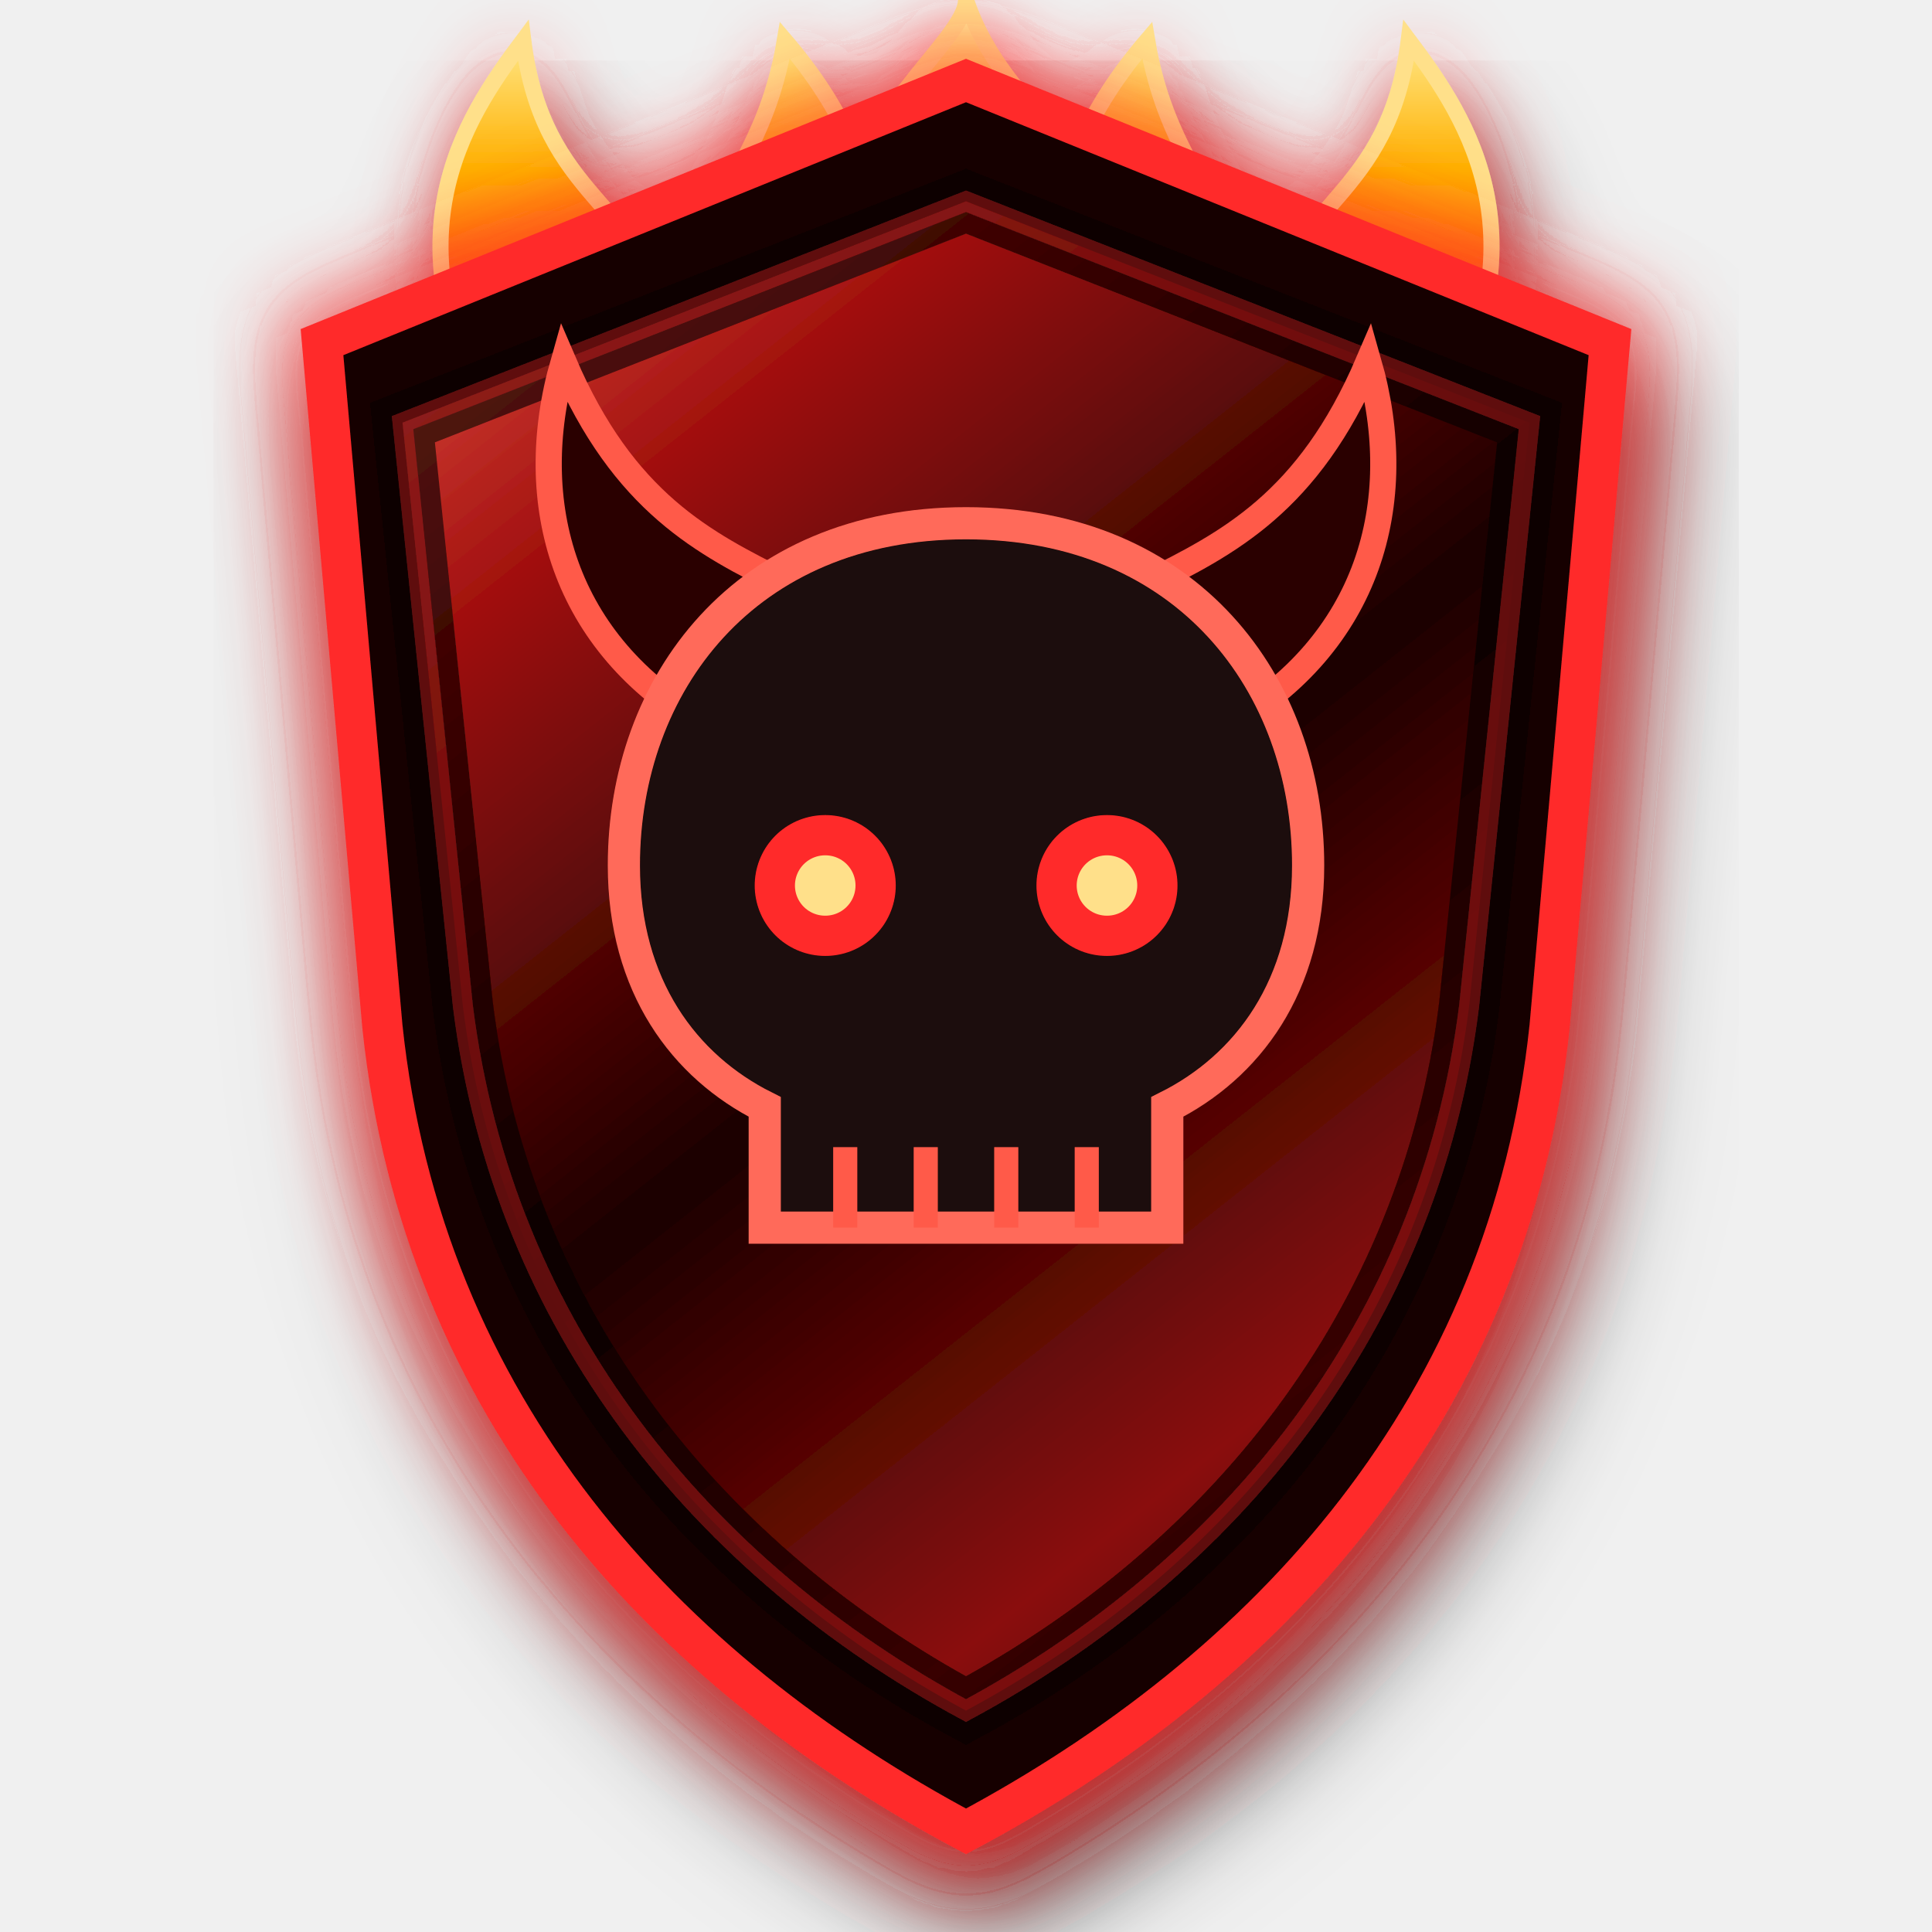
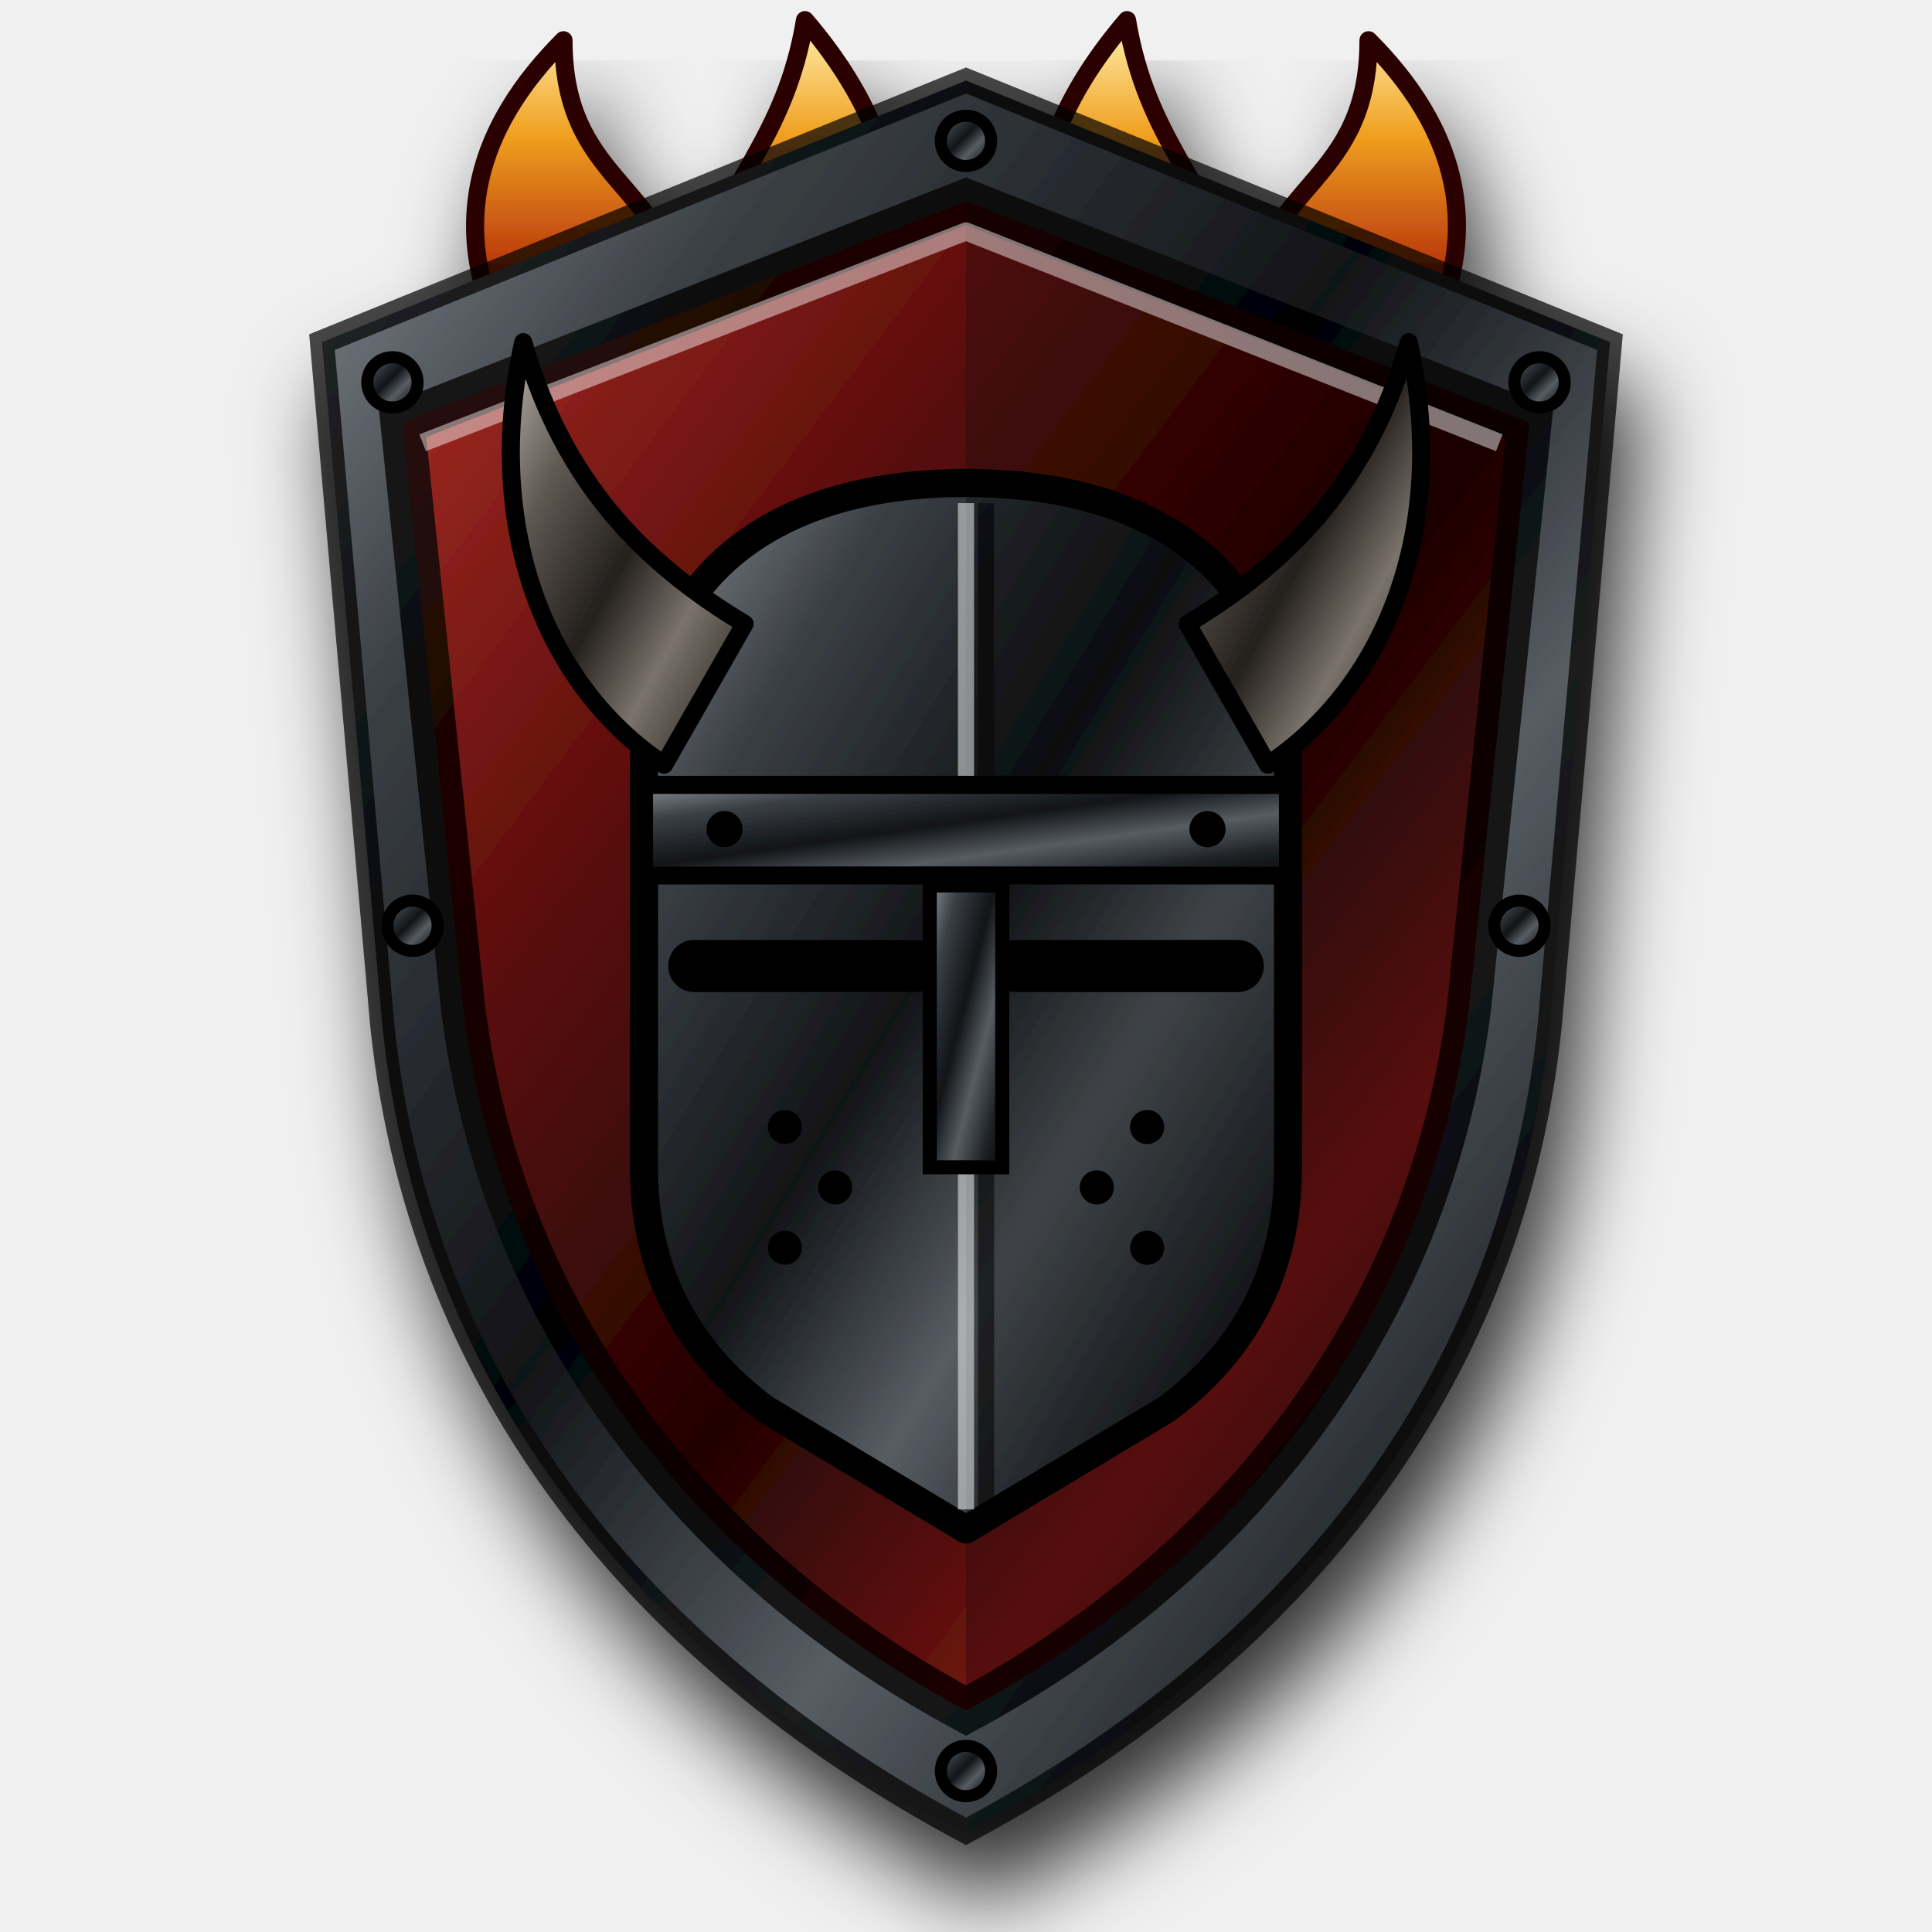
- <svg xmlns="http://www.w3.org/2000/svg" viewBox="0 0 96 96" fill="none" aria-label="Doombringer hellfire badge">
+ <svg xmlns="http://www.w3.org/2000/svg" viewBox="0 0 96 96" fill="none" aria-label="Doombringer blood iron horned helm badge">
  <defs>
-     <linearGradient id="face" x1="15" y1="8" x2="79" y2="89" gradientUnits="userSpaceOnUse">
-       <stop offset="0" stop-color="#ff6b5a" />
-       <stop offset="0.22" stop-color="#a1100e" />
-       <stop offset="0.5" stop-color="#1a0000" />
-       <stop offset="0.76" stop-color="#8a0c0a" />
-       <stop offset="1" stop-color="#0d0000" />
+     <linearGradient id="rim" x1="0" y1="0" x2="1" y2="1">
+       <stop offset="0" stop-color="#8a9096" />
+       <stop offset="0.2" stop-color="#3a3f44" />
+       <stop offset="0.45" stop-color="#111417" />
+       <stop offset="0.65" stop-color="#575d63" />
+       <stop offset="0.85" stop-color="#1e2226" />
+       <stop offset="1" stop-color="#08090a" />
    </linearGradient>
-     <linearGradient id="fire" x1="0" y1="0" x2="0" y2="24" gradientUnits="userSpaceOnUse">
-       <stop offset="0" stop-color="#fff7b0" />
-       <stop offset="0.35" stop-color="#ffb000" />
-       <stop offset="0.7" stop-color="#ff3a1a" />
-       <stop offset="1" stop-color="#8a0000" />
+     <linearGradient id="face" x1="0" y1="0" x2="1" y2="1">
+       <stop offset="0" stop-color="#b03028" />
+       <stop offset="0.3" stop-color="#5a0c0a" />
+       <stop offset="0.55" stop-color="#220404" />
+       <stop offset="0.75" stop-color="#6e1410" />
+       <stop offset="1" stop-color="#100202" />
    </linearGradient>
-     <filter id="g" x="-50%" y="-50%" width="200%" height="200%">
-       <feGaussianBlur stdDeviation="1.8" />
-     </filter>
+     <linearGradient id="helm" x1="0" y1="0" x2="1" y2="1">
+       <stop offset="0" stop-color="#8a9096" />
+       <stop offset="0.2" stop-color="#3a3f44" />
+       <stop offset="0.45" stop-color="#111417" />
+       <stop offset="0.65" stop-color="#575d63" />
+       <stop offset="0.85" stop-color="#1e2226" />
+       <stop offset="1" stop-color="#08090a" />
+     </linearGradient>
+     <linearGradient id="horn" x1="0" y1="0" x2="1" y2="1">
+       <stop offset="0" stop-color="#b8b2aa" />
+       <stop offset="0.25" stop-color="#5e5852" />
+       <stop offset="0.5" stop-color="#24201d" />
+       <stop offset="0.7" stop-color="#7a736b" />
+       <stop offset="1" stop-color="#141210" />
+     </linearGradient>
+     <linearGradient id="fire" x1="0" y1="0" x2="0" y2="1">
+       <stop offset="0" stop-color="#fff2b0" />
+       <stop offset="0.3" stop-color="#f0a020" />
+       <stop offset="0.65" stop-color="#b8360c" />
+       <stop offset="1" stop-color="#3a0a02" />
+     </linearGradient>
    <filter id="s">
      <feDropShadow dx="1" dy="3" stdDeviation="2.2" flood-opacity=".8" />
    </filter>
  </defs>
  <g filter="url(#s)">
-     <path d="M25 22c-6-10-2-16 1-20 1 8 6 8 7 14 2-6 5-8 6-14 6 7 5 13 3 19zM71 22c6-10 2-16-1-20-1 8-6 8-7 14-2-6-5-8-6-14-6 7-5 13-3 19zM41 13c1-7 7-11 7-13 2 6 8 8 8 14 0 4-2 6-2 6H43s-2-2-2-7z" fill="#ff2a2a" opacity=".6" filter="url(#g)" />
-     <path d="M25 22c-6-10-2-16 1-20 1 8 6 8 7 14 2-6 5-8 6-14 6 7 5 13 3 19zM71 22c6-10 2-16-1-20-1 8-6 8-7 14-2-6-5-8-6-14-6 7-5 13-3 19zM41 13c1-7 7-11 7-13 2 6 8 8 8 14 0 4-2 6-2 6H43s-2-2-2-7z" fill="url(#fire)" stroke="#ffe08a" stroke-width=".8" />
-     <path d="M48 4 80 17l-3 34C75 70 63 83 48 91 33 83 21 70 19 51l-3-34L48 4Z" stroke="#ff2a2a" stroke-width="4" opacity=".6" filter="url(#g)" />
-     <path d="M48 4 80 17l-3 34C75 70 63 83 48 91 33 83 21 70 19 51l-3-34L48 4Z" fill="#160000" stroke="#ff2a2a" stroke-width="2" />
-     <path d="M48 10 76 21l-3 29C71 66 61 78 48 85 35 78 25 66 23 50l-3-29 28-11Z" fill="url(#face)" stroke="#000" stroke-opacity=".6" stroke-width="3" />
-     <path d="M48 10 76 21l-3 29C71 66 61 78 48 85 35 78 25 66 23 50l-3-29 28-11Z" stroke="#ff2a2a" stroke-opacity=".35" stroke-width="1" />
-     <path d="M35 36c-7-4-9-11-7-18 3 7 7 9 11 11zM61 36c7-4 9-11 7-18-3 7-7 9-11 11z" fill="#2a0000" stroke="#ff5a4a" stroke-width="1.3" />
-     <path d="M48 26c-11 0-17 8-17 17 0 6 3 10 7 12v6h20v-6c4-2 7-6 7-12 0-9-6-17-17-17z" fill="#1b0707" stroke="#ff6b5a" stroke-width="1.6" />
-     <path d="M41 44h.01M55 44h.01" stroke="#ff2a2a" stroke-width="16.8" stroke-linecap="round" stroke-linejoin="round" opacity=".55" filter="url(#g)" />
-     <path d="M41 44h.01M55 44h.01" stroke="#ff2a2a" stroke-width="7" stroke-linecap="round" stroke-linejoin="round" />
-     <path d="M41 44h.01M55 44h.01" stroke="#ffe08a" stroke-width="3" stroke-linecap="round" />
-     <path d="M42 61v-4M46 61v-4M50 61v-4M54 61v-4" stroke="#ff5a4a" stroke-width="1.2" />
+     <path d="M27 20C21 12 24 6 28 2C28 9 33 9 34 15C36 9 39 7 40 1C46 8 45 14 43 20Z" fill="url(#fire)" stroke="#2a0602" stroke-width=".9" stroke-linejoin="round" />
+     <path d="M 69 20 C 75 12 72 6 68 2 C 68 9 63 9 62 15 C 60 9 57 7 56 1 C 50 8 51 14 53 20 Z" fill="url(#fire)" stroke="#2a0602" stroke-width=".9" stroke-linejoin="round" />
+     <path d="M48 4 80 17l-3 34C75 70 63 83 48 91 33 83 21 70 19 51l-3-34L48 4Z" fill="url(#rim)" stroke="#000" stroke-opacity=".7" stroke-width="1.2" />
+     <path d="M48 10 76 21l-3 29C71 66 61 78 48 85 35 78 25 66 23 50l-3-29 28-11Z" fill="url(#face)" stroke="#000" stroke-opacity=".75" stroke-width="2.2" />
+     <path d="M48 10 76 21l-3 29C71 66 61 78 48 85Z" fill="#000" opacity=".22" />
+     <path d="M21 22 48 11.5 74.5 22" stroke="#fff" stroke-opacity=".45" stroke-width=".9" stroke-linejoin="round" />
+     <circle cx="48" cy="7" r="1.25" fill="url(#rim)" stroke="#000" stroke-width=".6" />
+     <circle cx="19.5" cy="19" r="1.25" fill="url(#rim)" stroke="#000" stroke-width=".6" />
+     <circle cx="76.5" cy="19" r="1.25" fill="url(#rim)" stroke="#000" stroke-width=".6" />
+     <circle cx="20.5" cy="46" r="1.25" fill="url(#rim)" stroke="#000" stroke-width=".6" />
+     <circle cx="75.5" cy="46" r="1.25" fill="url(#rim)" stroke="#000" stroke-width=".6" />
+     <circle cx="48" cy="88" r="1.25" fill="url(#rim)" stroke="#000" stroke-width=".6" />
+     <g transform="translate(0 3)">
+       <path d="M48 21c-10 0-16 5-16 14v20c0 5 2 9 6 12l10 6 10-6c4-3 6-7 6-12V35c0-9-6-14-16-14z" fill="url(#helm)" stroke="#050505" stroke-width="1.4" stroke-linejoin="round" />
+       <path d="M48 21c10 0 16 5 16 14v20c0 5-2 9-6 12l-10 6z" fill="#000" opacity=".28" />
+       <path d="M48 22v50" stroke="#fff" stroke-opacity=".5" stroke-width=".8" />
+       <path d="M49 22v50" stroke="#000" stroke-opacity=".5" stroke-width=".8" />
+       <path d="M32 36h32v4.5H32z" fill="url(#helm)" stroke="#050505" stroke-width=".9" />
+       <circle cx="36" cy="38.2" r=".9" fill="#050505" />
+       <circle cx="60" cy="38.2" r=".9" fill="#050505" />
+       <path d="M34.5 45h11M50.5 45h11" stroke="#050505" stroke-width="2.6" stroke-linecap="round" />
+       <path d="M46.2 41v14h3.6V41z" fill="url(#helm)" stroke="#050505" stroke-width=".7" />
+       <circle cx="39" cy="53" r=".85" fill="#050505" />
+       <circle cx="41.5" cy="56" r=".85" fill="#050505" />
+       <circle cx="39" cy="59" r=".85" fill="#050505" />
+       <circle cx="57" cy="53" r=".85" fill="#050505" />
+       <circle cx="54.5" cy="56" r=".85" fill="#050505" />
+       <circle cx="57" cy="59" r=".85" fill="#050505" />
+     </g>
+     <path d="M33 38C27 34 24 26 26 17C28 24 32 28 37 31Z" fill="url(#horn)" stroke="#050505" stroke-width=".9" stroke-linejoin="round" />
+     <path d="M 63 38 C 69 34 72 26 70 17 C 68 24 64 28 59 31 Z" fill="url(#horn)" stroke="#050505" stroke-width=".9" stroke-linejoin="round" />
  </g>
</svg>
